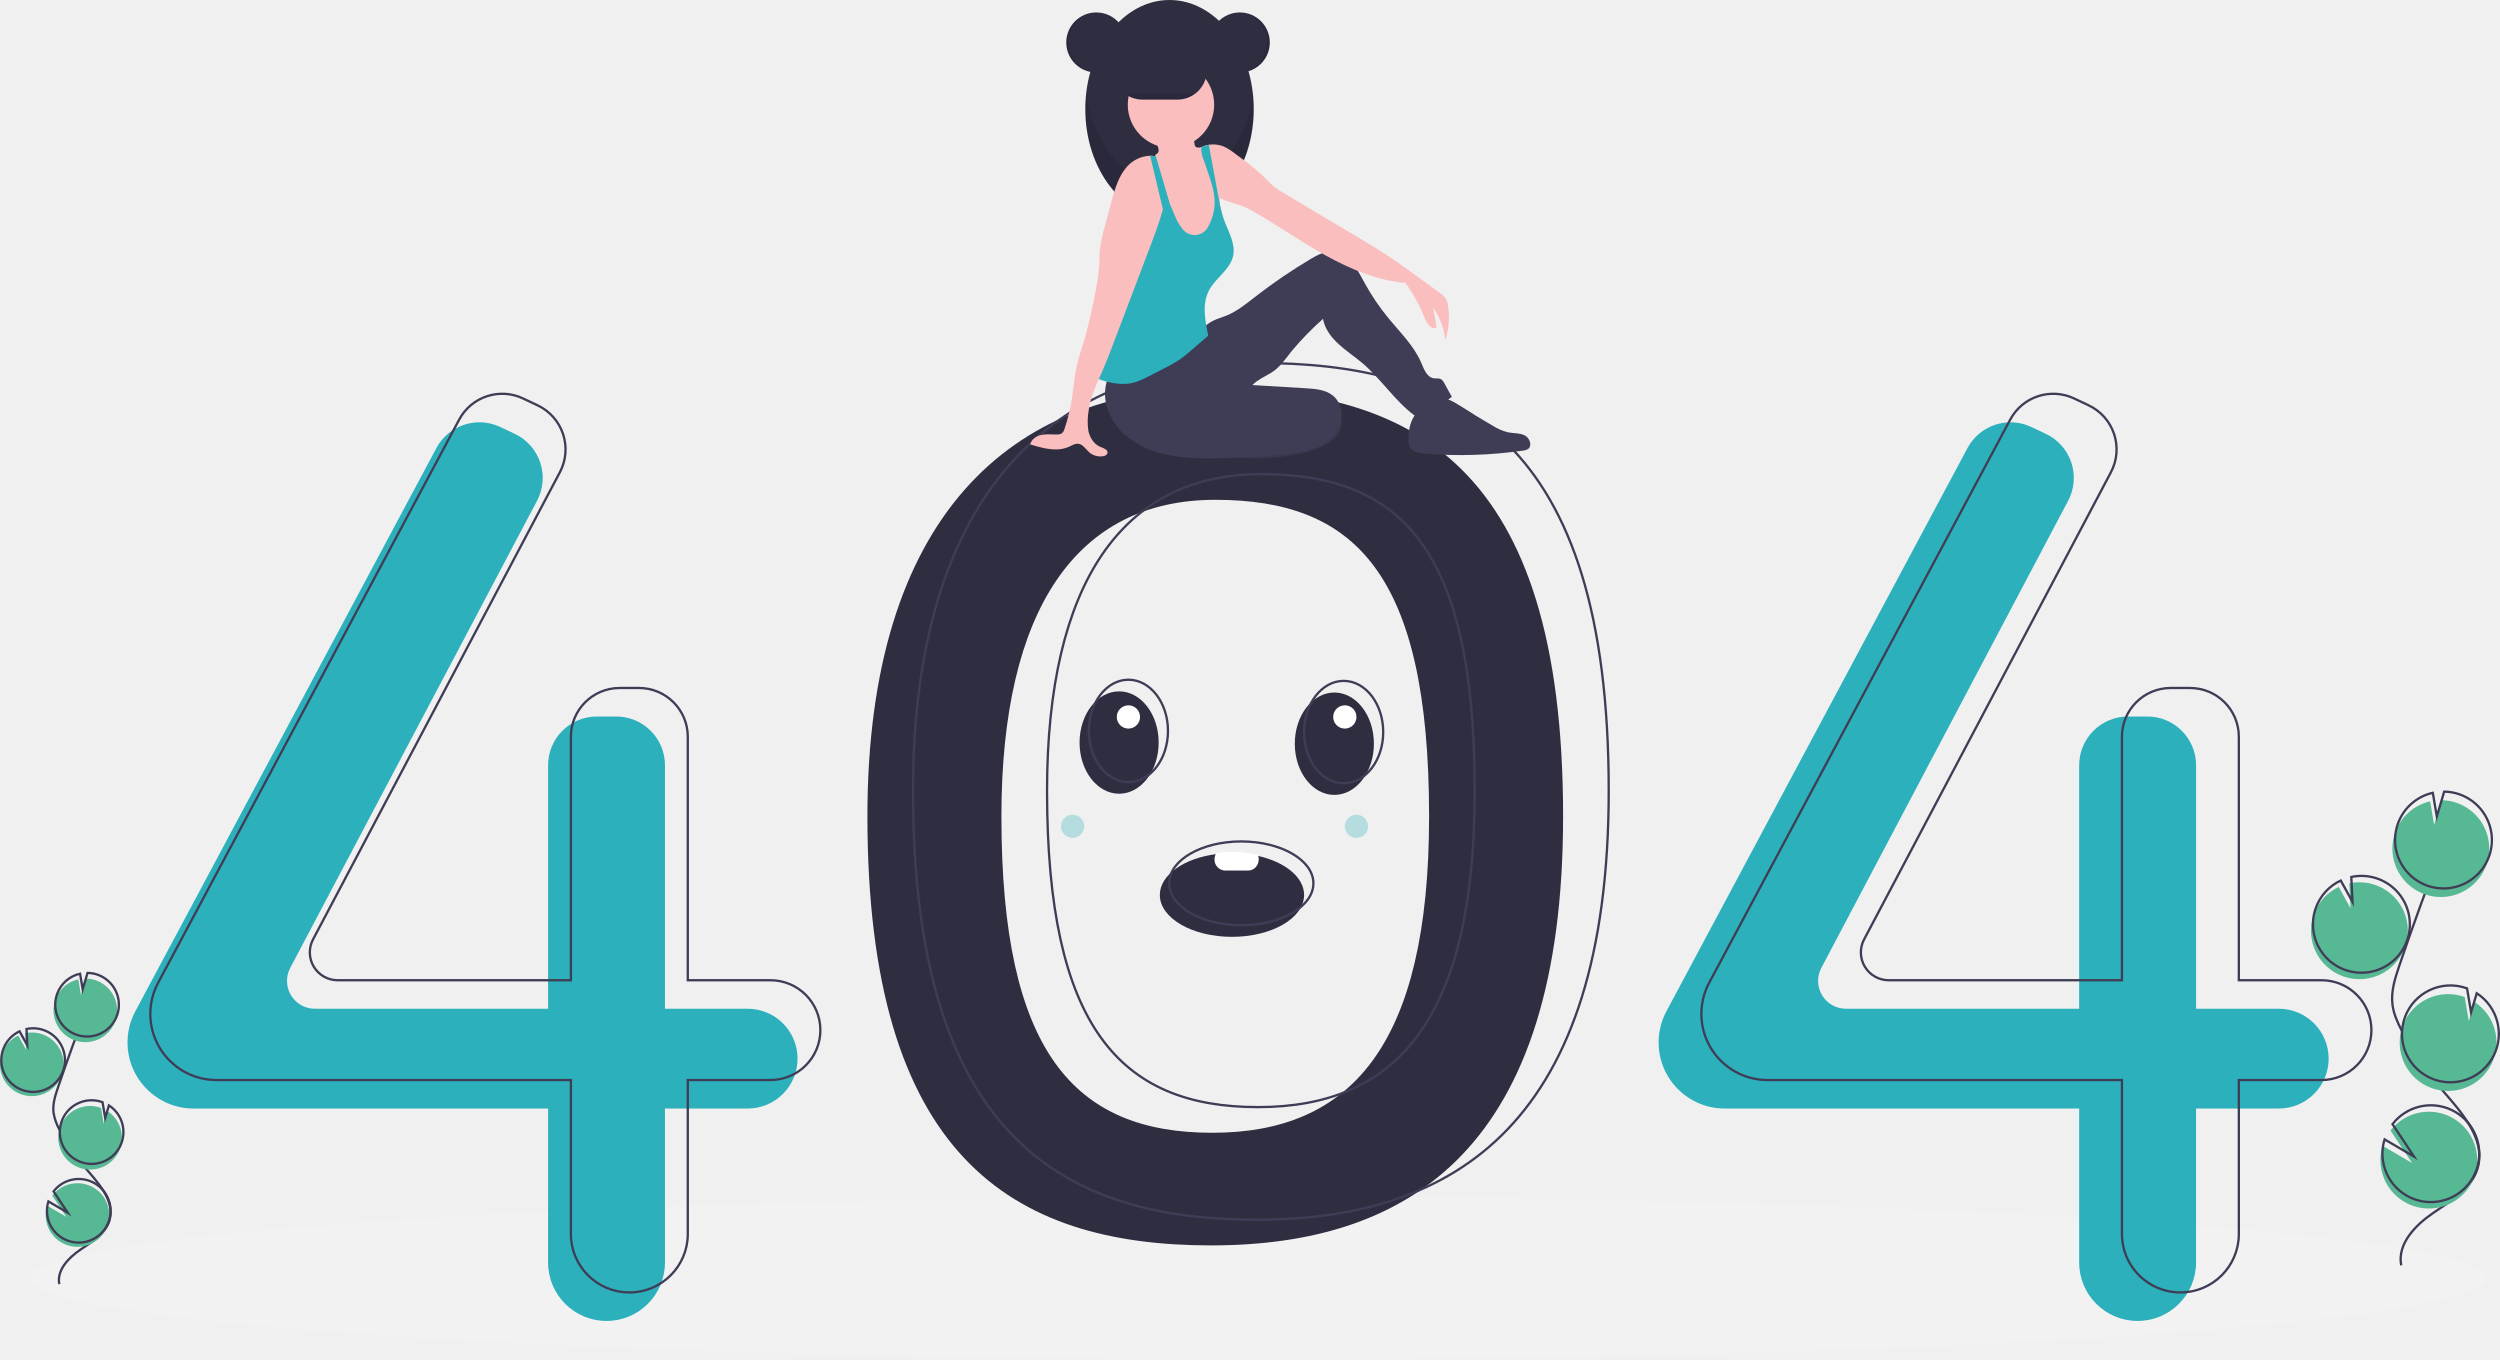
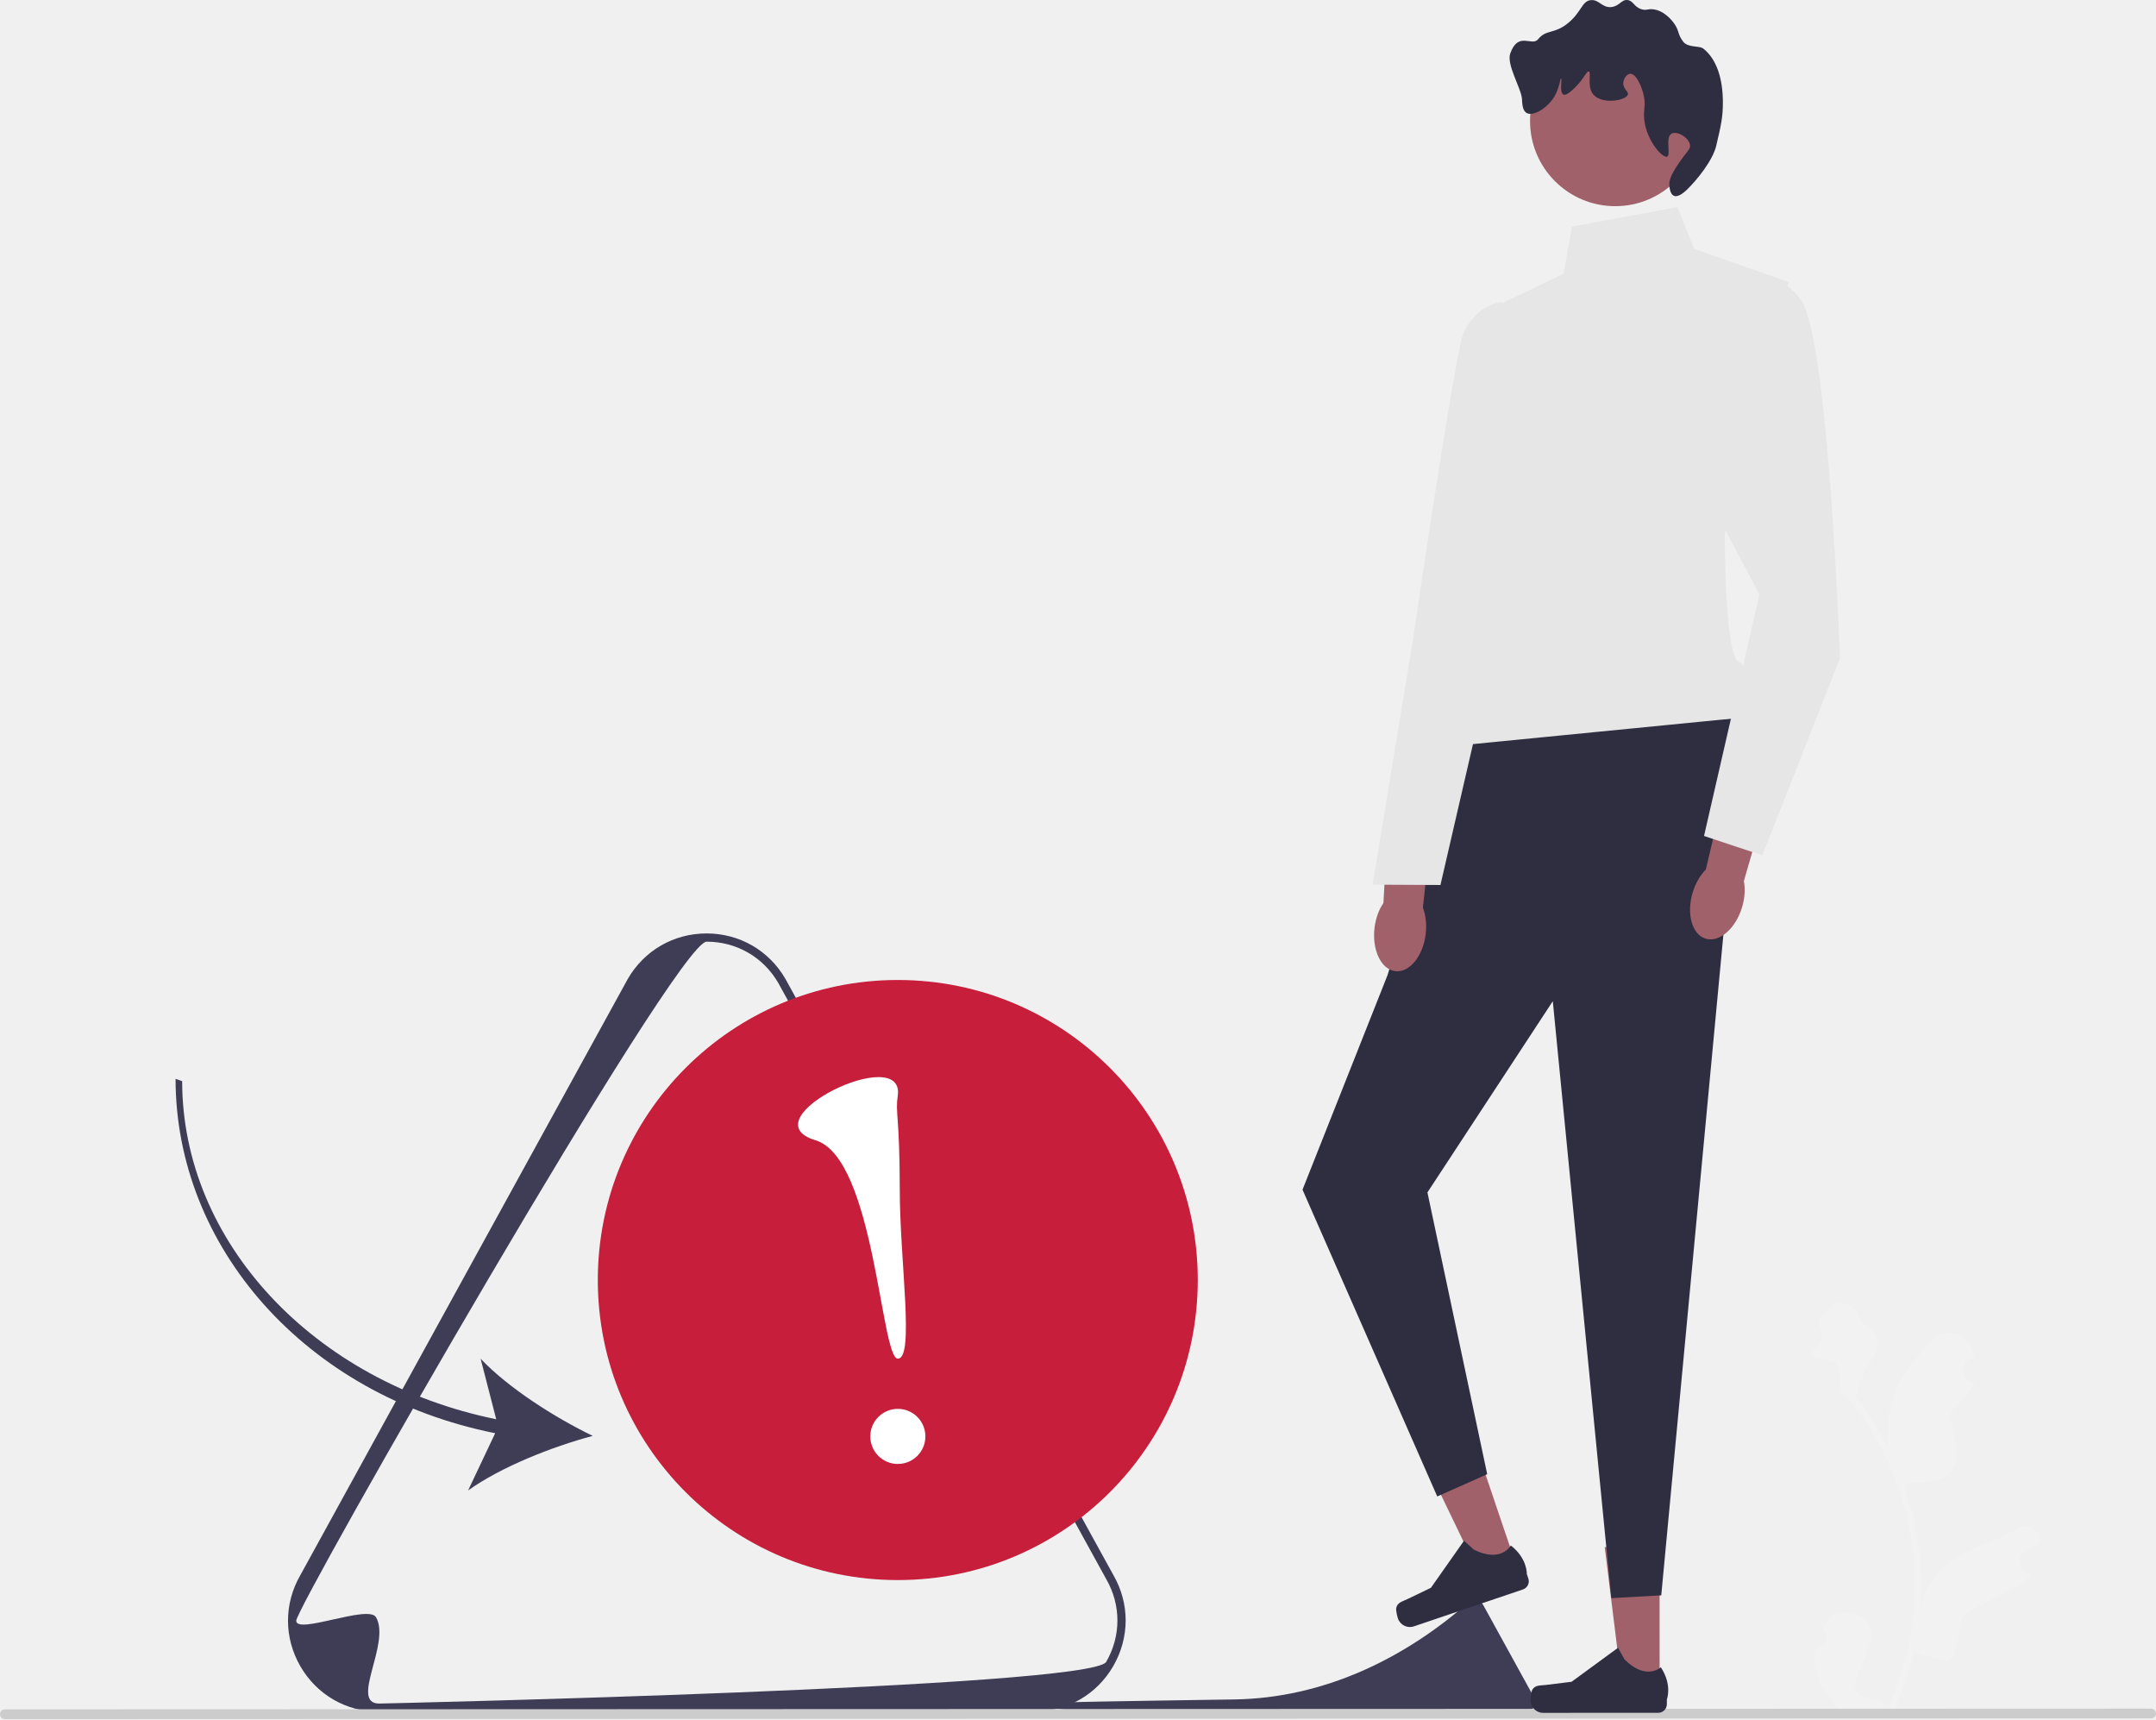
- <svg xmlns="http://www.w3.org/2000/svg" id="currentIllo" data-name="Layer 1" width="1074.392" height="584.231" viewBox="0 0 1074.392 584.231" class="injected-svg DownloadModal__ImageFile-sc-p17csy-5 iIfSkb grid_media">
-   <ellipse cx="540.643" cy="549.309" rx="527.5" ry="34.922" fill="#f2f2f2" />
-   <path d="M583.48,324.894c-85.944,0-147.651,55.139-147.651,183.798,0,145.813,61.707,184.411,147.651,184.411s151.327-42.274,151.327-184.411C734.807,356.753,669.424,324.894,583.48,324.894Zm.565,319.808c-59.527,0-90.626-34.923-90.626-135.916,0-89.112,32.372-136.105,91.899-136.105s91.899,30.868,91.899,136.105C677.217,607.234,643.572,644.703,584.045,644.703Z" transform="translate(-63.054 -157.8845)" fill="#2f2e41" />
-   <path d="M384.365,591.401H348.831V486.762A20.956,20.956,0,0,0,327.875,465.806h-8.326a20.956,20.956,0,0,0-20.956,20.956V591.401H198.363a11.963,11.963,0,0,1-10.578-17.552l106.082-200.78A20.956,20.956,0,0,0,284.287,344.33l-6.262-2.957a20.956,20.956,0,0,0-27.429,9.07L121.214,592.475a28.416,28.416,0,0,0-3.356,13.396v0a28.416,28.416,0,0,0,28.416,28.416H298.593v66.167a25.119,25.119,0,0,0,25.119,25.119h0a25.119,25.119,0,0,0,25.119-25.119V634.287h35.534a21.443,21.443,0,0,0,21.443-21.443v0A21.443,21.443,0,0,0,384.365,591.401Z" transform="translate(-63.054 -157.8845)" fill="#2cb1bc" />
-   <path d="M1042.362,591.401h-35.534V486.762A20.956,20.956,0,0,0,985.872,465.806h-8.326a20.956,20.956,0,0,0-20.956,20.956V591.401H856.359a11.963,11.963,0,0,1-10.578-17.552L951.864,373.069A20.956,20.956,0,0,0,942.284,344.33l-6.262-2.957a20.956,20.956,0,0,0-27.429,9.07L779.211,592.475a28.416,28.416,0,0,0-3.356,13.396v0a28.416,28.416,0,0,0,28.416,28.416H956.589v66.167a25.119,25.119,0,0,0,25.119,25.119h0a25.119,25.119,0,0,0,25.119-25.119V634.287h35.534a21.443,21.443,0,0,0,21.443-21.443v0A21.443,21.443,0,0,0,1042.362,591.401Z" transform="translate(-63.054 -157.8845)" fill="#2cb1bc" />
-   <path d="M394.168,579.148H358.634V474.509a20.956,20.956,0,0,0-20.956-20.956h-8.326a20.956,20.956,0,0,0-20.956,20.956V579.148H208.165a11.963,11.963,0,0,1-10.578-17.552L303.67,360.816a20.956,20.956,0,0,0-9.58-28.739l-6.262-2.957a20.956,20.956,0,0,0-27.429,9.07L131.017,580.222a28.416,28.416,0,0,0-3.356,13.396v0a28.416,28.416,0,0,0,28.416,28.416H308.395v66.167a25.119,25.119,0,0,0,25.119,25.119h0a25.119,25.119,0,0,0,25.119-25.119V622.034h35.534a21.443,21.443,0,0,0,21.443-21.443v0A21.443,21.443,0,0,0,394.168,579.148Z" transform="translate(-63.054 -157.8845)" fill="none" stroke="#3f3d56" stroke-miterlimit="10" />
-   <path d="M1060.742,579.148h-35.534V474.509a20.956,20.956,0,0,0-20.956-20.956H995.925a20.956,20.956,0,0,0-20.956,20.956V579.148H874.739a11.963,11.963,0,0,1-10.578-17.552L970.244,360.816a20.956,20.956,0,0,0-9.58-28.739l-6.262-2.957a20.956,20.956,0,0,0-27.429,9.07L797.59,580.222a28.416,28.416,0,0,0-3.356,13.396v0a28.416,28.416,0,0,0,28.416,28.416H974.969v66.167a25.119,25.119,0,0,0,25.119,25.119h0a25.119,25.119,0,0,0,25.119-25.119V622.034h35.534a21.443,21.443,0,0,0,21.443-21.443v0A21.443,21.443,0,0,0,1060.742,579.148Z" transform="translate(-63.054 -157.8845)" fill="none" stroke="#3f3d56" stroke-miterlimit="10" />
-   <path d="M603.085,313.866c-85.944,0-147.651,55.139-147.651,183.798,0,145.813,61.707,184.411,147.651,184.411s151.327-42.274,151.327-184.411C754.412,345.725,689.029,313.866,603.085,313.866Zm.565,319.808c-59.527,0-90.626-34.923-90.626-135.916,0-89.112,32.372-136.105,91.899-136.105s91.899,30.868,91.899,136.105C696.822,596.206,663.177,633.675,603.65,633.675Z" transform="translate(-63.054 -157.8845)" fill="none" stroke="#3f3d56" stroke-miterlimit="10" />
-   <circle cx="471.141" cy="18.25" r="12.901" fill="#2f2e41" />
-   <ellipse cx="502.607" cy="46.885" rx="36.186" ry="46.885" fill="#2f2e41" />
-   <path d="M565.661,237.494c-18.128,0-33.141-17.271-35.776-39.805a60.976,60.976,0,0,0-.41,7.08c0,25.894,16.201,46.885,36.186,46.885s36.186-20.991,36.186-46.885a60.976,60.976,0,0,0-.41-7.08C598.803,220.224,583.789,237.494,565.661,237.494Z" transform="translate(-63.054 -157.8845)" opacity="0.1" />
-   <path d="M639.296,342.073c-.777,3.193-4.128,5.751-7.839,7.538-7.802,3.757-17.425,4.878-26.76,5.254a45.176,45.176,0,0,1-7.144-.132,20.537,20.537,0,0,1-12.251-5.631,1.681,1.681,0,0,1,.044-2.844c4.969-5.459,13.262-8.806,21.616-11.216,6.334-1.827,17.381-6.561,24.29-5.922C637.944,329.739,640.277,338.041,639.296,342.073Z" transform="translate(-63.054 -157.8845)" fill="#3f3d56" />
-   <path d="M639.296,342.073c-.777,3.193-4.128,5.751-7.839,7.538-7.802,3.757-17.425,4.878-26.76,5.254a45.176,45.176,0,0,1-7.144-.132,20.537,20.537,0,0,1-12.251-5.631,1.681,1.681,0,0,1,.044-2.844c4.969-5.459,13.262-8.806,21.616-11.216,6.334-1.827,17.381-6.561,24.29-5.922C637.944,329.739,640.277,338.041,639.296,342.073Z" transform="translate(-63.054 -157.8845)" opacity="0.1" />
-   <path d="M540.098,318.206a19.77,19.77,0,0,0-1.199,15.075,26.339,26.339,0,0,0,8.829,12.497c10.095,8.092,23.988,9.205,36.925,9.093a284.649,284.649,0,0,0,33.905-2.324,40.538,40.538,0,0,0,11.001-2.554c4.222-1.827,7.933-5.178,9.436-9.526s.436-9.672-3.134-12.574c-3.137-2.55-7.463-2.9-11.498-3.143l-23.088-1.387c2.281-2.308,5.318-3.614,8.096-5.292,3.685-2.226,6.134-5.965,8.813-9.335a129.001,129.001,0,0,1,13.439-13.817c.751,4.31,3.478,7.85,6.687,10.824s6.908,5.368,10.244,8.2c8.079,6.858,13.896,16.167,22.392,22.5a43.829,43.829,0,0,0,16.049-8.012l-3.302-5.981a3.94,3.94,0,0,0-1.245-1.553c-.935-.575-2.14-.279-3.225-.441-2.901-.435-4.168-3.784-5.306-6.487-3.125-7.422-9.108-13.18-14.218-19.404a98.009,98.009,0,0,1-9.996-14.723c-1.717-3.102-3.288-6.331-5.617-9.003s-5.594-4.773-9.139-4.781c-3.132-.007-6.021,1.584-8.714,3.183a230.477,230.477,0,0,0-23.63,16.099c-3.944,3.062-7.863,6.296-12.489,8.174-1.947.79-4,1.331-5.869,2.292-3.273,1.684-5.757,4.534-8.431,7.064C566.277,311.892,553.219,317.738,540.098,318.206Z" transform="translate(-63.054 -157.8845)" fill="#3f3d56" />
-   <path d="M588.374,253.983a23.774,23.774,0,0,1-1.734,8.033,10.045,10.045,0,0,1-5.768,5.573,12.375,12.375,0,0,1-5.623.182,10.882,10.882,0,0,1-4.582-1.561c-2.165-1.488-3.244-4.144-3.637-6.743-.393-2.596-.217-5.249-.469-7.863a42.944,42.944,0,0,0-1.202-6.255c-.17-.683-.343-1.362-.513-2.042-.167-.68-.33-1.359-.481-2.039-.138-.639-.267-1.281-.378-1.926-.091-.544-.173-1.092-.233-1.643a18.423,18.423,0,0,0-.809-4.811,14.607,14.607,0,0,0-1.687-2.854c-.286-.409-.563-.818-.818-1.243a5.89,5.89,0,0,1-.972-3.748,3.286,3.286,0,0,1,.148-.601c.025-.076.053-.151.085-.223A1.802,1.802,0,0,0,560.932,223.07a3.433,3.433,0,0,0-.148-1.778,11.318,11.318,0,0,0-.96-2.288c-.264-.478-1.161-1.34-1.167-1.888-.013-1.101,2.14-1.989,3.011-2.423a16.796,16.796,0,0,1,8.597-1.743c1.904.129,3.968.714,5.019,2.31.944,1.438.818,3.301,1.221,4.972a1.471,1.471,0,0,0,.299.664,1.341,1.341,0,0,0,.739.34,4.549,4.549,0,0,0,1.416.057h.003a2.931,2.931,0,0,0,.371-.054,4.957,4.957,0,0,0,2.033-.878q.585-.156,1.18-.255a.251.251,0,0,0,.047-.009c1.576,4.975,1.781,10.308,3.071,15.374.639,2.52,1.554,5.009,1.683,7.602.009.113.013.23.016.346.019.834-.047,1.674-.013,2.505a6.981,6.981,0,0,0,.126,1.114,15.611,15.611,0,0,0,.525,1.743l.009.028c.06.183.116.368.164.554.035.135.066.267.091.403l.003.009A14.938,14.938,0,0,1,588.374,253.983Z" transform="translate(-63.054 -157.8845)" fill="#fbbebe" />
-   <circle cx="503.237" cy="44.997" r="18.565" fill="#fbbebe" />
-   <path d="M684.157,304.033a30.445,30.445,0,0,0-5.236-14.103q.722,4.295,1.447,8.587a3.214,3.214,0,0,1-3.367-1.035,10.337,10.337,0,0,1-1.765-3.276,67.466,67.466,0,0,0-8.21-14.736c-11.819-.985-23.502-5.884-33.896-11.595-10.396-5.708-20.126-12.552-30.384-18.502a43.573,43.573,0,0,0-5.544-2.832c-3.21-1.287-6.812-1.954-9.855-3.468-.204-.101-.409-.208-.61-.318a12.578,12.578,0,0,1-1.945-1.306,10.344,10.344,0,0,1-.931-.856,20.351,20.351,0,0,1-3.559-5.953c-1.633-3.612-2.215-7.97-3.845-11.583a11.203,11.203,0,0,1,2.502-1.765h.003c.132-.069.264-.135.4-.198a11.94,11.94,0,0,1,2.004-.733q.585-.156,1.18-.255a.251.251,0,0,0,.047-.009,11.566,11.566,0,0,1,5.491.434c2.587.875,4.767,2.621,6.941,4.273a114.02,114.02,0,0,1,10.148,8.049c1.794,1.718,3.43,3.606,5.359,5.167a42.144,42.144,0,0,0,5.057,3.351q15.656,9.327,31.315,18.65c3.534,2.105,7.07,4.21,10.526,6.438,5.249,3.386,10.308,7.055,15.365,10.721q4.47,3.238,8.936,6.479a9.728,9.728,0,0,1,2.533,2.341,8.472,8.472,0,0,1,1.123,3.433A31.387,31.387,0,0,1,684.157,304.033Z" transform="translate(-63.054 -157.8845)" fill="#fbbebe" />
-   <path d="M592.977,267.944c-1.252,5.617-6.929,9.012-9.896,13.946-3.688,6.123-2.184,13.241-.799,20.255q-3.795,3.271-7.593,6.542c-1.397,1.199-2.794,2.404-4.298,3.464a57.351,57.351,0,0,1-6.86,3.94q-3.361,1.728-6.721,3.458a32.128,32.128,0,0,1-6.58,2.788c-4.415,1.133-9.103.34-13.471-.972a6.088,6.088,0,0,1-1.473-.601,2.394,2.394,0,0,1-.699-.632,3.911,3.911,0,0,1-.444-2.539c.444-7.351,2.24-14.547,4.031-21.69a85.26,85.26,0,0,1,3.848-12.577,85.077,85.077,0,0,1,5.415-10.151,68.368,68.368,0,0,1,7.929-11.514,18.479,18.479,0,0,0,3.675-4.739c1.117-2.549.686-5.472.913-8.247a17.148,17.148,0,0,1,1.633-6.007v-.003a17.093,17.093,0,0,1,1.743-2.882q.458,1.067.916,2.13.302.699.598,1.394.387.897.768,1.787,1.1,2.558,2.196,5.113a21.59,21.59,0,0,0,3.335,5.944,6.499,6.499,0,0,0,11.123-.853,21.261,21.261,0,0,0,2.272-6.013,19.215,19.215,0,0,0,.252-7.835c-.758-5.009-2.889-10.126-4.437-14.78a14.945,14.945,0,0,1-1.079-4.871,3.351,3.351,0,0,1,.057-.56c.009-.047.019-.098.028-.145a11.94,11.94,0,0,1,2.004-.733q.585-.156,1.18-.255,2.044,11.064,4.094,22.127c.032.173.066.346.098.522.195,1.057.393,2.115.614,3.169.198.957.412,1.91.651,2.857l.009.028c.082.321.167.639.255.957l.003.009c.242.868.513,1.731.818,2.58C590.938,257.475,594.164,262.629,592.977,267.944Z" transform="translate(-63.054 -157.8845)" fill="#2cb1bc" />
-   <path d="M668.321,346.877a6.583,6.583,0,0,0,.61,3.143c1.162,2.124,3.95,2.606,6.362,2.805a188.377,188.377,0,0,0,42.266-1.288,4.886,4.886,0,0,0,2.151-.668c1.99-1.395.763-4.795-1.41-5.884s-4.751-.826-7.135-1.297a22.479,22.479,0,0,1-6.678-2.896q-7.252-4.167-14.293-8.688c-2.795-1.795-6.093-3.71-9.24-2.646C672.43,332.343,668.265,337.681,668.321,346.877Z" transform="translate(-63.054 -157.8845)" fill="#3f3d56" />
-   <path d="M564.437,240.874v.003c-.022.132-.044.261-.072.39-.035.214-.076.431-.116.645-.39,1.998-.868,3.987-1.419,5.963-1.51,5.459-3.534,10.831-5.541,16.123q-8.081,21.287-16.164,42.577c-1.359,3.575-2.716,7.152-4.261,10.654-.516,1.167-1.048,2.344-1.576,3.534-1.894,4.257-3.713,8.653-4.317,13.184a27.45,27.45,0,0,0-.192,9.04c.604,2.97,2.407,5.872,5.23,6.97,1.378.538,3.351,1.259,2.974,2.69-.204.787-1.098,1.171-1.901,1.303a7.312,7.312,0,0,1-5.966-1.718c-1.507-1.337-2.665-3.417-4.67-3.641-1.388-.151-2.665.68-3.936,1.262-5.186,2.369-11.227.711-16.674-.972.428-2.206,2.643-3.66,4.843-4.1,2.199-.444,4.474-.129,6.718-.189a3.51,3.51,0,0,0,2.042-.525,3.705,3.705,0,0,0,1.101-1.882,78.964,78.964,0,0,0,3.213-13.147c.724-4.666,1.026-9.405,2.058-14.015.802-3.597,2.042-7.08,3.106-10.61a224.682,224.682,0,0,0,5.06-22.077,78.02,78.02,0,0,0,1.425-9.368c.179-2.612.094-5.236.346-7.838a60.888,60.888,0,0,1,2.111-9.997q1.444-5.348,2.885-10.689c1.425-5.271,2.955-10.746,6.567-14.843a13.962,13.962,0,0,1,10.028-4.789,9.882,9.882,0,0,1,2.13.23c.116.028.233.057.349.088a8.634,8.634,0,0,1,2.174.9c1.114-.708,1.68-.459,2.42.632a6.973,6.973,0,0,1,.881,3.795A52.424,52.424,0,0,1,564.437,240.874Z" transform="translate(-63.054 -157.8845)" fill="#fbbebe" />
-   <path d="M565.661,245.046l-.047.047-.255.255-2.53,2.527-1.24-5.208-4.251-17.854a9.882,9.882,0,0,1,2.13.23,3.286,3.286,0,0,1,.148-.601l.201.689,1.441,4.902,2.728,9.308.45,1.532v.003Z" transform="translate(-63.054 -157.8845)" fill="#2cb1bc" />
-   <path d="M581.715,188.087a12.582,12.582,0,0,1-3.7,8.896,12.314,12.314,0,0,1-1.36,1.176,12.528,12.528,0,0,1-7.536,2.524H554.023a12.59,12.59,0,0,1,0-25.18h15.096A12.629,12.629,0,0,1,581.715,188.087Z" transform="translate(-63.054 -157.8845)" fill="#2f2e41" />
-   <circle cx="532.815" cy="18.25" r="12.901" fill="#2f2e41" />
-   <path d="M595.554,163.234c-.158,0-.315.006-.472.012a12.898,12.898,0,0,1,0,25.778c.157.006.314.012.472.012a12.901,12.901,0,1,0,0-25.802Z" transform="translate(-63.054 -157.8845)" opacity="0.1" />
-   <path d="M534.195,163.234c.158,0,.315.006.472.012a12.898,12.898,0,0,0,0,25.778c-.157.006-.314.012-.472.012a12.901,12.901,0,0,1,0-25.802Z" transform="translate(-63.054 -157.8845)" opacity="0.1" />
-   <path d="M576.655,198.159a12.528,12.528,0,0,1-7.536,2.524H554.023a12.528,12.528,0,0,1-7.536-2.524Z" transform="translate(-63.054 -157.8845)" opacity="0.1" />
-   <path d="M674.14,291.64s3.252,9.372,6.229,6.876L677.996,286.267Z" transform="translate(-63.054 -157.8845)" fill="#fbbebe" />
-   <path d="M1069.918,577.434a20.813,20.813,0,1,0,2.772-39.915l.521,10.712-5.068-9.18a20.734,20.734,0,0,0-10.684,11.723,20.408,20.408,0,0,0-1.197,5.63A20.809,20.809,0,0,0,1069.918,577.434Z" transform="translate(-63.054 -157.8845)" fill="#57b894" />
-   <path d="M1094.995,701.678c-1.789-9.11,5.963-17.187,13.621-22.437s16.605-10.408,19.218-19.317c3.755-12.804-7.43-24.53-16.136-34.642a125.3,125.3,0,0,1-16.524-24.557c-1.811-3.533-3.476-7.225-3.952-11.166-.686-5.675,1.137-11.323,2.974-16.737q9.179-27.052,19.628-53.65" transform="translate(-63.054 -157.8845)" fill="none" stroke="#3f3d56" stroke-miterlimit="10" />
-   <path d="M1070.775,574.676a20.813,20.813,0,1,0,2.772-39.915l.521,10.712-5.068-9.18a20.734,20.734,0,0,0-10.684,11.723,20.408,20.408,0,0,0-1.197,5.63A20.809,20.809,0,0,0,1070.775,574.676Z" transform="translate(-63.054 -157.8845)" fill="none" stroke="#3f3d56" stroke-miterlimit="10" />
-   <path d="M1092.451,515.473a20.788,20.788,0,0,1,14.98-13.198l1.714,10.184,3.177-10.696a20.81,20.81,0,1,1-19.871,13.71Z" transform="translate(-63.054 -157.8845)" fill="#57b894" />
-   <path d="M1093.594,511.795a20.788,20.788,0,0,1,14.98-13.198l1.714,10.184,3.177-10.696a20.81,20.81,0,1,1-19.871,13.71Z" transform="translate(-63.054 -157.8845)" fill="none" stroke="#3f3d56" stroke-miterlimit="10" />
-   <path d="M1108.045,625.489a20.81,20.81,0,0,0,18.419-37.023l-2.441,8.219-1.731-10.304a.362.362,0,0,0-.053-.02,20.811,20.811,0,1,0-14.194,39.127Z" transform="translate(-63.054 -157.8845)" fill="#57b894" />
-   <path d="M1109.035,621.764a20.81,20.81,0,0,0,18.419-37.023l-2.441,8.219-1.731-10.304a.362.362,0,0,0-.053-.02,20.811,20.811,0,1,0-14.194,39.127Z" transform="translate(-63.054 -157.8845)" fill="none" stroke="#3f3d56" stroke-miterlimit="10" />
-   <path d="M1086.378,660.051a20.801,20.801,0,1,0,4.011-16.297l9.273,13.957-12.67-7.408A20.616,20.616,0,0,0,1086.378,660.051Z" transform="translate(-63.054 -157.8845)" fill="#57b894" />
-   <path d="M1087.235,657.294a20.801,20.801,0,1,0,4.011-16.297l9.273,13.957-12.67-7.408A20.616,20.616,0,0,0,1087.235,657.294Z" transform="translate(-63.054 -157.8845)" fill="none" stroke="#3f3d56" stroke-miterlimit="10" />
-   <path d="M72.061,628.133a13.674,13.674,0,1,0,1.821-26.225l.342,7.038-3.33-6.032a13.623,13.623,0,0,0-7.019,7.702,13.409,13.409,0,0,0-.787,3.699A13.672,13.672,0,0,0,72.061,628.133Z" transform="translate(-63.054 -157.8845)" fill="#57b894" />
-   <path d="M88.538,709.763c-1.175-5.986,3.918-11.292,8.949-14.741s10.91-6.838,12.626-12.692c2.467-8.412-4.882-16.117-10.601-22.76A82.324,82.324,0,0,1,88.656,643.436a22.21,22.21,0,0,1-2.597-7.336c-.451-3.729.747-7.439,1.954-10.996q6.031-17.773,12.896-35.249" transform="translate(-63.054 -157.8845)" fill="none" stroke="#3f3d56" stroke-miterlimit="10" />
-   <path d="M72.625,626.321a13.674,13.674,0,1,0,1.821-26.225l.342,7.038L71.458,601.103a13.623,13.623,0,0,0-7.019,7.702,13.409,13.409,0,0,0-.787,3.699A13.672,13.672,0,0,0,72.625,626.321Z" transform="translate(-63.054 -157.8845)" fill="none" stroke="#3f3d56" stroke-miterlimit="10" />
-   <path d="M86.866,587.423a13.658,13.658,0,0,1,9.842-8.671l1.126,6.691,2.087-7.027a13.673,13.673,0,1,1-13.055,9.007Z" transform="translate(-63.054 -157.8845)" fill="#57b894" />
-   <path d="M87.617,585.007a13.658,13.658,0,0,1,9.842-8.671l1.126,6.691L100.673,576a13.673,13.673,0,1,1-13.055,9.007Z" transform="translate(-63.054 -157.8845)" fill="none" stroke="#3f3d56" stroke-miterlimit="10" />
-   <path d="M97.112,659.706a13.673,13.673,0,0,0,12.102-24.325l-1.604,5.4-1.137-6.77a.238.238,0,0,0-.035-.013,13.673,13.673,0,1,0-9.326,25.707Z" transform="translate(-63.054 -157.8845)" fill="#57b894" />
-   <path d="M97.762,657.259a13.673,13.673,0,0,0,12.102-24.325l-1.604,5.4-1.137-6.77a.238.238,0,0,0-.035-.013,13.673,13.673,0,1,0-9.326,25.707Z" transform="translate(-63.054 -157.8845)" fill="none" stroke="#3f3d56" stroke-miterlimit="10" />
-   <path d="M82.876,682.414a13.667,13.667,0,1,0,2.635-10.708l6.092,9.17-8.324-4.867A13.545,13.545,0,0,0,82.876,682.414Z" transform="translate(-63.054 -157.8845)" fill="#57b894" />
-   <path d="M83.439,680.602a13.667,13.667,0,1,0,2.635-10.708l6.092,9.17-8.324-4.867A13.545,13.545,0,0,0,83.439,680.602Z" transform="translate(-63.054 -157.8845)" fill="none" stroke="#3f3d56" stroke-miterlimit="10" />
-   <ellipse cx="480.946" cy="319.115" rx="17" ry="22" fill="#2f2e41" />
-   <ellipse cx="573.446" cy="319.615" rx="17" ry="22" fill="#2f2e41" />
-   <path d="M623.5,542.5c0,9.94-13.88,18-31,18s-31-8.06-31-18c0-8.61,10.41-15.81,24.32-17.57a50.104,50.104,0,0,1,6.68-.43,50.699,50.699,0,0,1,11.13,1.2C615.25,528.29,623.5,534.84,623.5,542.5Z" transform="translate(-63.054 -157.8845)" fill="#2f2e41" />
-   <ellipse cx="484.946" cy="314.115" rx="17" ry="22" fill="none" stroke="#3f3d56" stroke-miterlimit="10" />
-   <ellipse cx="577.446" cy="314.615" rx="17" ry="22" fill="none" stroke="#3f3d56" stroke-miterlimit="10" />
-   <ellipse cx="533.446" cy="379.615" rx="31" ry="18" fill="none" stroke="#3f3d56" stroke-miterlimit="10" />
-   <path d="M604,527.2a4.937,4.937,0,0,1-1.32,3.392A4.339,4.339,0,0,1,599.5,532h-10a4.664,4.664,0,0,1-4.5-4.8,4.905,4.905,0,0,1,.82-2.741A47.02,47.02,0,0,1,592.5,524a47.665,47.665,0,0,1,11.13,1.28A5.067,5.067,0,0,1,604,527.2Z" transform="translate(-63.054 -157.8845)" fill="#fff" />
-   <circle cx="484.946" cy="308.115" r="5" fill="#fff" />
-   <circle cx="577.946" cy="308.115" r="5" fill="#fff" />
-   <circle cx="582.946" cy="355.115" r="5" fill="#2cb1bc" opacity="0.3" />
-   <circle cx="460.946" cy="355.115" r="5" fill="#2cb1bc" opacity="0.3" />
+ <svg xmlns="http://www.w3.org/2000/svg" width="524.67" height="418.271" viewBox="0 0 524.67 418.271">
+   <path d="M442.174,400.477c2.066,.129,3.207-2.438,1.643-3.934l-.156-.618c.02-.049,.041-.099,.062-.148,1.232-2.94,4.625-4.332,7.571-3.114,9.314,3.851-.52,12.7,.22,18.688,.259,2.067,8.355,2.18,7.897,4.209,4.305-9.412,6.568-19.689,6.565-30.023-.001-2.597-.144-5.193-.435-7.783-.24-2.118-.57-4.224-.997-6.31-2.31-11.276-7.306-22.016-14.511-30.985-3.463-1.891-1.351-4.85-3.096-8.395-.627-1.279-6.218-1.307-6.451-2.709,.25,.033,3.864-3.721,2.671-5.577-.786-1.221-.541-2.776,.468-3.82,.099-.102,.192-.21,.278-.326,2.981-4.044,7.09-3.34,9.237,2.154,4.583,2.311,4.629,6.146,1.818,9.836-1.788,2.347-2.033,5.523-3.601,8.036,.162,.207,.33,.407,.491,.613,2.962,3.797,5.525,7.878,7.685,12.166-.612-4.766,.287-10.508,1.821-14.21,1.759-4.248,5.07-7.822,7.969-11.497,3.463-4.389,10.51-2.397,11.123,3.16,.006,.053,.012,.107,.017,.16-.429,.242-.849,.499-1.259,.771-2.339,1.548-1.528,5.174,1.244,5.601l.063,.01c-.154,1.544-5.633,6.407-6.02,7.912,3.705,14.308,.933,16.198-10.466,16.437l-.598,.852c1.08,3.106,1.95,6.286,2.602,9.507,.615,2.99,1.042,6.013,1.282,9.048,.298,3.83,.274,7.679-.048,11.503l.019-.136c.819-4.211,3.104-8.146,6.423-10.872,4.944-4.064,11.931-5.563,17.265-8.83,2.568-1.573,5.86,.457,5.412,3.435l-.022,.143c-.794,.323-1.569,.698-2.318,1.118-.429,.242-.85,.5-1.26,.772-2.339,1.548-1.528,5.175,1.245,5.6l.063,.01c.045,.006,.084,.013,.129,.019-1.362,3.236-14.336,7.801-16.711,10.392-2.31,12.498-1.175,12.126-11.811,8.49h-.006c-1.161,5.064-2.858,10.012-5.039,14.728l-18.02,.006c-.065-.2-.123-.407-.181-.607,1.666,.103,3.346,.005,4.986-.299-1.338-1.64-2.675-3.293-4.013-4.933-.032-.032-.058-.065-.084-.097l-.02-.025-1.855-6.107c.146-1.355,.385-2.698,.71-4.021l0-0v0Z" fill="#f2f2f2" />
+   <path d="M251.744,416.42l-159.457,.055c-8.011,.003-15.186-4.137-19.194-11.073-2.004-3.469-3.006-7.273-3.008-11.079-.001-3.805,.999-7.611,3-11.081l79.678-145.049c4.003-6.939,11.176-11.083,19.187-11.086s15.186,4.136,19.195,11.073l79.788,145.012c1.999,3.459,2.999,7.26,2.999,11.063-0,3.803-1,7.609-3.002,11.079-4.003,6.939-11.176,11.083-19.187,11.086h0Zm-179.655-22.099c-0,3.464,17.595-4,19.418-.845,3.646,6.31-6.509,21.002,.779,21,0,0,173.27-3.828,176.912-10.141,1.821-3.156,2.731-6.619,2.729-10.081s-.914-6.924-2.737-10.079l-79.788-145.012c-3.636-6.292-10.164-10.058-17.452-10.055-7.285,.003-99.861,161.749-99.861,165.213h0Z" fill="#3f3d56" />
+   <path d="M253.515,414.419c-1.999,4.001,91.614,2.771,92.721,2.771,0,0,26.312-.581,26.865-1.54,.276-.479,.415-1.005,.414-1.531s-.139-1.051-.416-1.53l-12.116-22.021c-.552-.956-1.543-1.527-2.65-1.527-.046,0-.114,.041-.202,.119-16.163,14.444-36.083,23.992-57.757,24.315-23.047,.343-46.732,.69-46.859,.944h0Z" fill="#3f3d56" />
+   <path d="M0,417.081c0,.66,.53,1.19,1.19,1.19l522.29-.181c.66-0,1.19-.53,1.19-1.19-0-.66-.53-1.19-1.19-1.19l-522.29,.181c-.66,0-1.19,.53-1.19,1.19Z" fill="#ccc" />
+   <g>
+     <polygon points="403.878 411.305 394.833 411.308 390.518 376.422 403.867 376.418 403.878 411.305" fill="#a0616a" />
+     <path d="M372.889,411.111h0c-.281,.474-.43,2.005-.429,2.557h0c.001,1.695,1.375,3.069,3.071,3.069l28.01-.01c1.157-0,2.094-.938,2.094-2.095l-0-1.166s1.384-3.505-1.47-7.824c0,0-3.544,3.384-8.844-1.912l-1.563-2.83-11.307,8.275-6.268,.774c-1.371,.169-2.587-.025-3.292,1.163h-0Z" fill="#2f2e41" />
+   </g>
+   <g>
+     <polygon points="369.197 381.468 360.63 384.366 345.369 352.7 358.014 348.421 369.197 381.468" fill="#a0616a" />
+     <path d="M339.779,391.208h0c-.115,.54,.235,2.037,.412,2.56h0c.544,1.606,2.286,2.467,3.892,1.924l26.532-8.98c1.096-.371,1.683-1.56,1.312-2.655l-.374-1.105s.189-3.764-3.898-6.942c0,0-2.274,4.341-8.991,1.021l-2.387-2.18-8.061,11.46-5.69,2.741c-1.245,.6-2.459,.805-2.747,2.156l-0,0Z" fill="#2f2e41" />
+   </g>
+   <polygon points="355.226 179.09 337.683 237.191 316.972 289.452 349.761 364.086 361.918 358.677 347.371 290.117 377.878 243.594 392.114 388.826 404.273 388.147 420.763 212.843 423.114 174.676 355.226 179.09" fill="#2f2e41" />
+   <path d="M408.21,50.385l-25.668,4.738-2.023,11.485-15.534,7.436-8.077,84.443s-13.504,17.568-2.694,22.969l68.901-6.779s3.373-12.49-.005-13.675-3.388-31.02-3.388-31.02l15.516-61.366-22.97-8.098-4.057-10.131Z" fill="#e6e6e6" />
+   <circle cx="393.07" cy="29.436" r="20.728" fill="#a0616a" />
+   <path d="M406.796,32.512c-1.654,.905-.085,5.229-1.118,5.602-1.195,.432-5.552-4.527-5.606-10.082-.016-1.681,.371-2.488-.002-4.482-.487-2.607-1.98-5.683-3.363-5.601-.82,.048-1.62,1.207-1.68,2.241-.084,1.449,1.324,2.02,1.121,2.801-.386,1.487-6.298,2.514-8.403,.003-1.65-1.968-.385-5.425-1.122-5.602-.544-.13-1.128,1.772-3.36,3.923-.841,.81-2.092,2.015-2.8,1.682-1.024-.482-.28-3.876-.562-3.921-.233-.037-.379,2.349-1.679,4.482-1.67,2.741-5.114,4.854-6.721,3.924-.985-.57-1.062-2.156-1.122-3.361-.124-2.538-3.813-8.376-2.859-11.092,1.942-5.526,5.27-1.631,6.775-3.475,2.038-2.497,3.866-1.154,7.281-3.924,3.337-2.706,3.366-5.425,5.6-5.604,2.012-.161,2.728,1.985,5.042,1.679,1.961-.26,2.387-1.924,3.921-1.682,1.404,.222,1.496,1.688,3.362,2.24,1.191,.352,1.453-.157,2.801-.001,2.806,.326,4.69,2.881,5.043,3.359,1.361,1.845,.833,2.623,2.242,4.481,1.216,1.602,3.909,.922,4.922,1.722,3.309,2.614,4.731,7.435,4.76,12.93,.02,3.843-.481,5.785-1.599,10.636-.849,3.683-4.782,8.443-6.95,10.566-.582,.57-2.214,2.167-3.361,1.682-1.087-.46-1.12-2.528-1.121-2.801-.005-.939,.245-2.101,2.239-5.043,2.094-3.09,2.926-3.443,2.799-4.483-.224-1.838-3.164-3.521-4.483-2.799h0Z" fill="#2f2e41" />
+   <g>
+     <path d="M334.495,225.76c-.645,5.403,1.619,10.115,5.057,10.526s6.748-3.636,7.393-9.039c.282-2.365,.007-4.598-.68-6.395l2.446-22.927-10.783-.919-1.267,22.699c-1.091,1.585-1.884,3.69-2.166,6.055h0Z" fill="#a0616a" />
+     <path d="M365.491,73.498s-5.587,.079-9.286,7.304c-1.966,3.839-12.482,75.628-12.482,75.628l-9.687,58.808,16.502,.083,12.859-55.693,10.817-32.301-8.723-53.829Z" fill="#e6e6e6" />
+   </g>
+   <path d="M411.93,217.13c-1.58,5.207-.175,10.242,3.138,11.248s7.28-2.4,8.86-7.606c.692-2.279,.811-4.525,.449-6.415l6.419-22.145-10.456-2.791-5.218,22.127c-1.351,1.37-2.5,3.304-3.192,5.583v-0Z" fill="#a0616a" />
+   <path d="M423.416,69.632s8.104-6.082,14.863,3.372c6.758,9.455,9.487,87.139,9.487,87.139l-18.898,47.968-14.188-4.724,13.49-58.775-23.659-44.576,18.904-30.405h-0Z" fill="#e6e6e6" />
+   <g>
+     <circle cx="218.48" cy="311.431" r="73" fill="#c71e3b" />
+     <g>
+       <circle cx="218.493" cy="349.479" r="6.703" fill="#fff" />
+       <path d="M218.464,266.681c-.616,4.091,.487,4.947,.494,22.585,.006,17.638,3.666,41.286-.471,41.287s-5.65-48.803-20.017-53.122c-16.891-5.078,21.988-23.994,19.995-10.75Z" fill="#fff" />
+     </g>
+   </g>
+   <path d="M120.503,348.702l-6.595,13.935c7.973-5.717,20.427-10.646,30.338-13.286-9.234-4.46-20.533-11.652-27.284-18.772l3.793,14.724c-44.474-9.059-76.411-43.177-76.425-82.259l-1.606-.553c.014,40.823,31.51,76.961,77.779,86.21Z" fill="#3f3d56" />
</svg>
